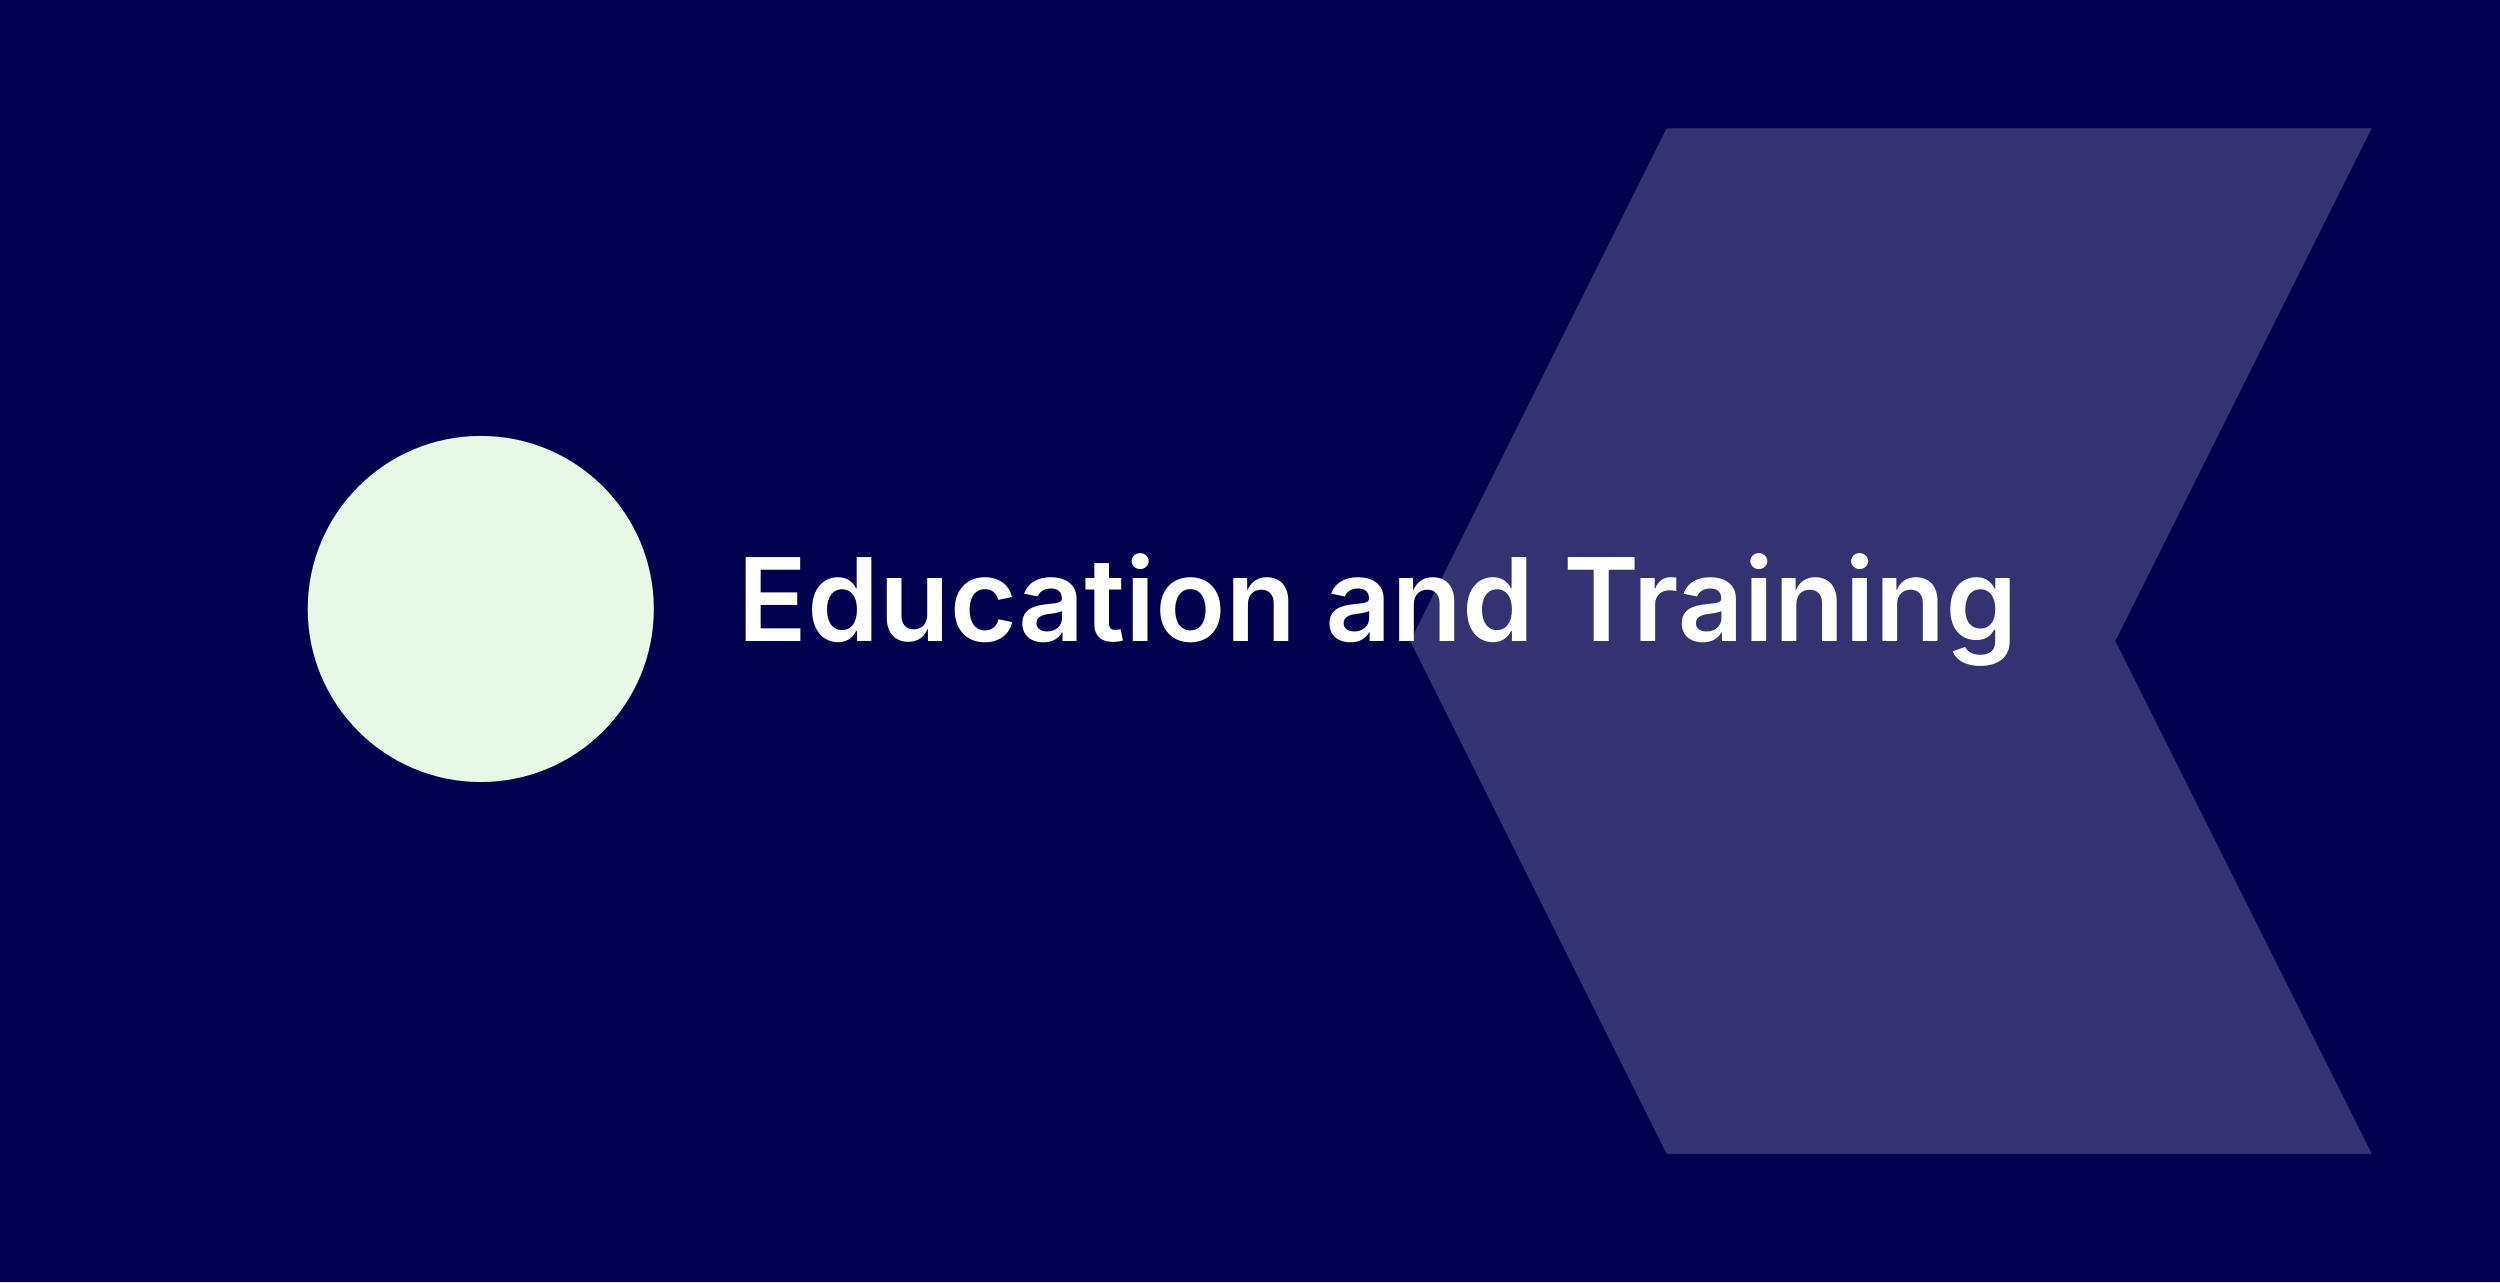
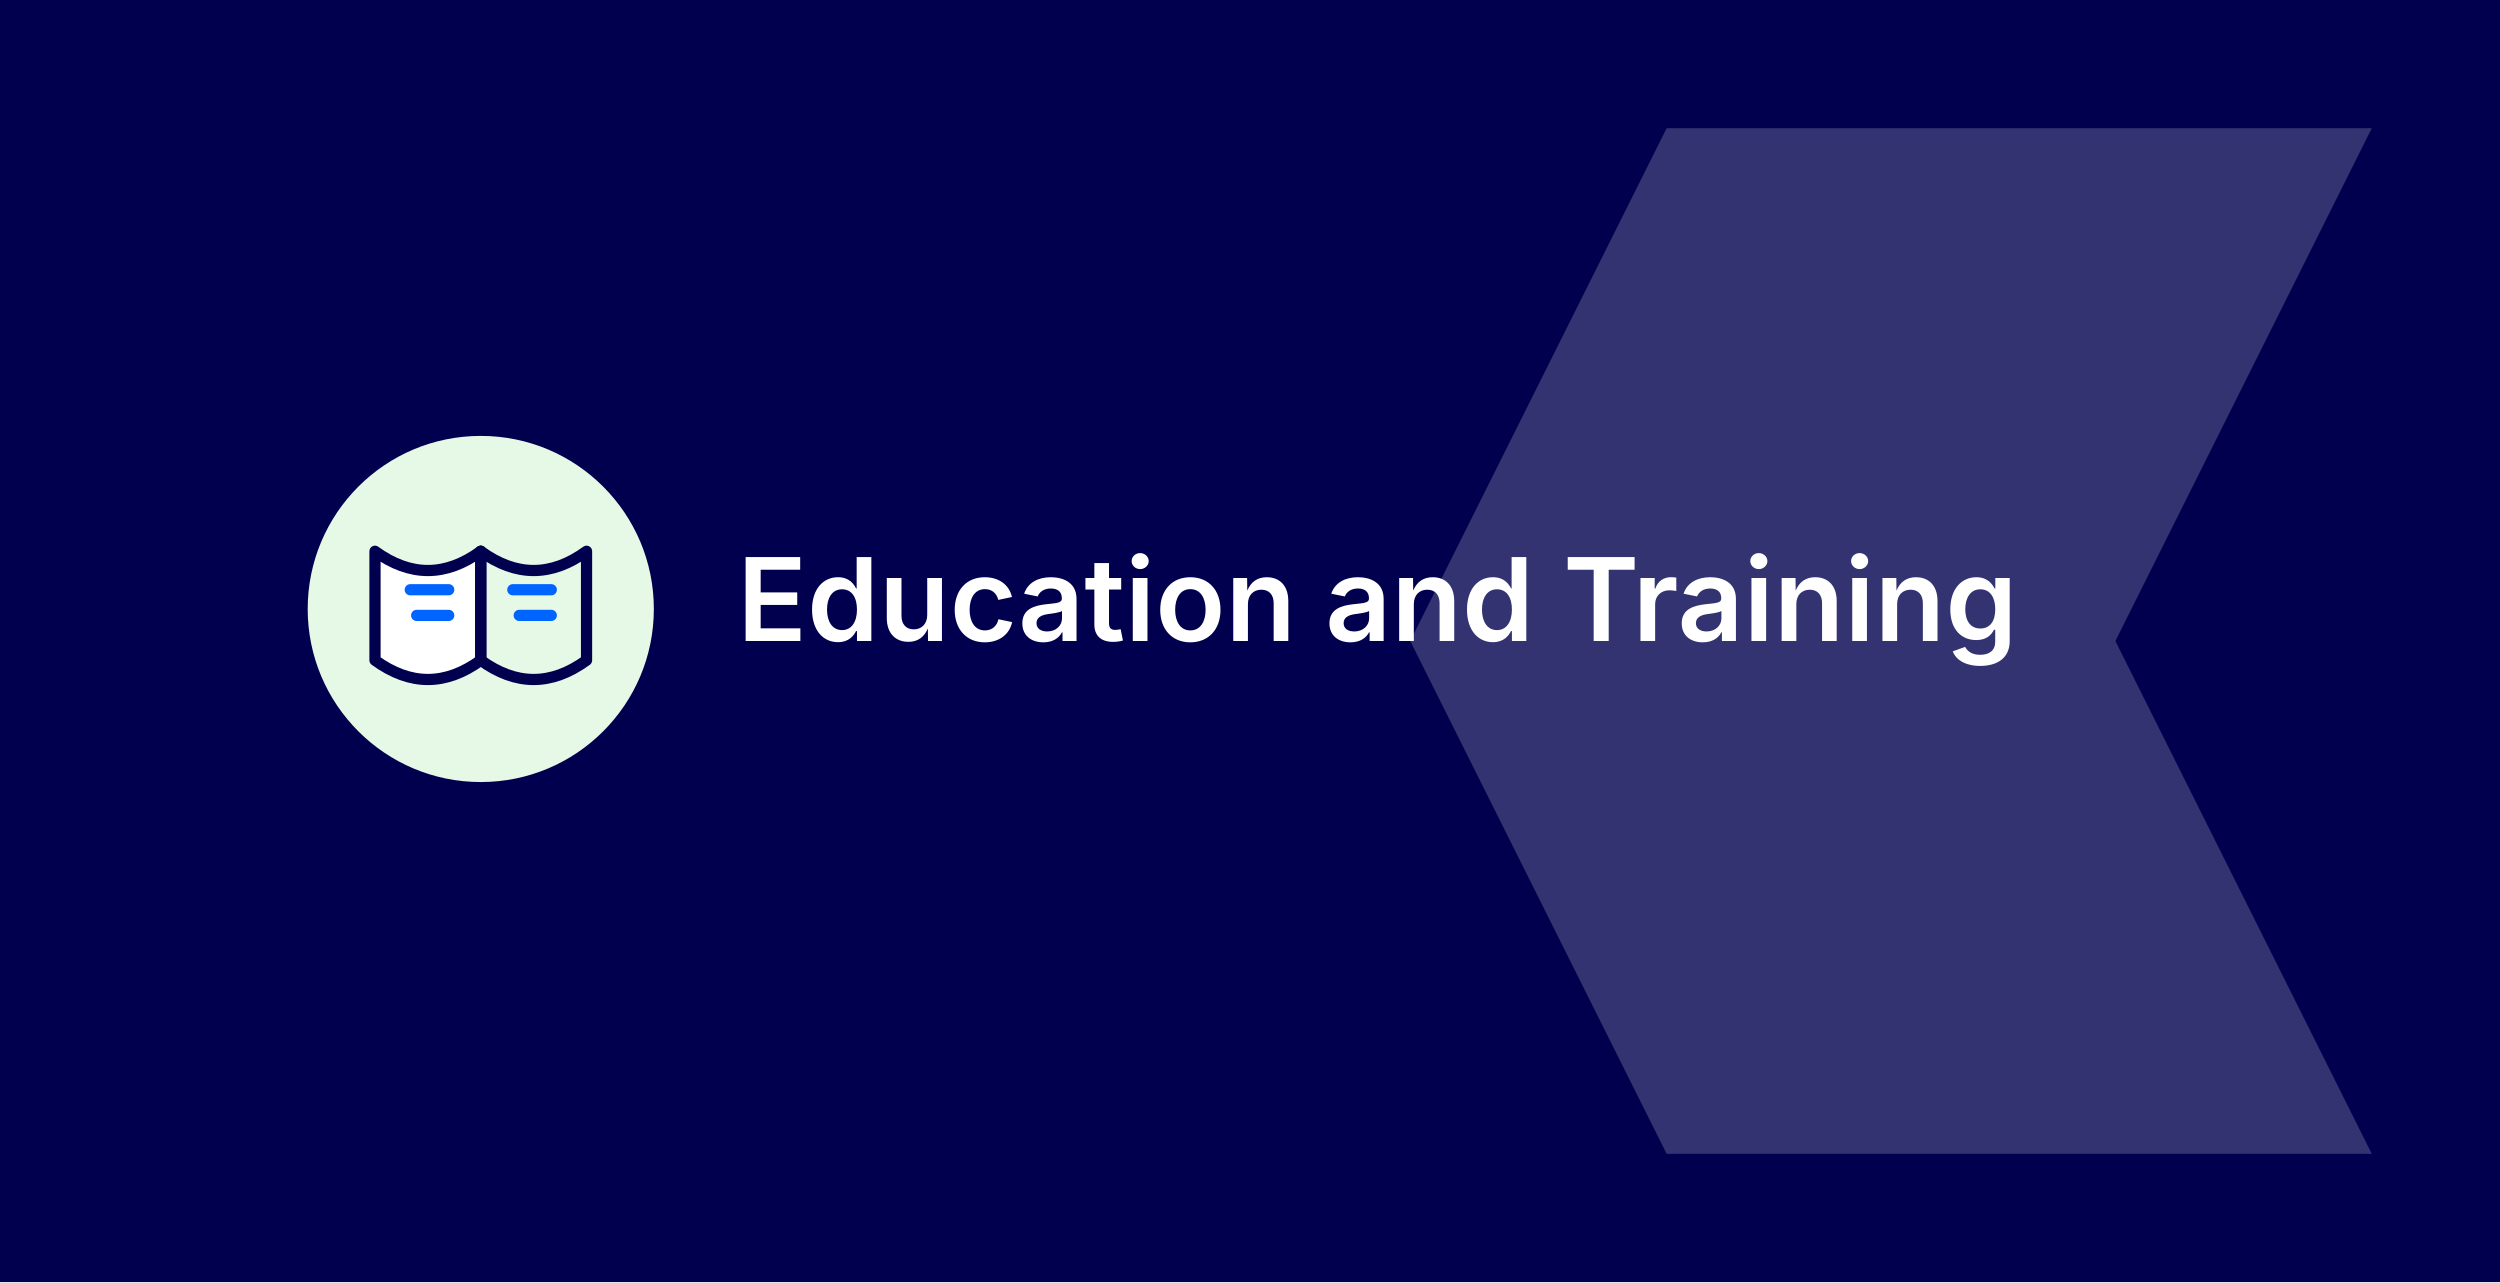
<svg xmlns="http://www.w3.org/2000/svg" viewBox="0 0 780 400">
  <rect width="780" height="400" fill="#00004E" />
  <path d="M520 40h220l-80 160 80 160H520L440 200z" fill="#333371" />
  <circle cx="150" cy="190" r="54" fill="#E6F8E6" />
+   <g transform="translate(150 192)" fill="none" stroke="#00004E" stroke-width="3.5" stroke-linejoin="round" stroke-linecap="round">
+     <path d="M0-20c-11 8-22 8-33 0v34c11 8 22 8 33 0V-20z" fill="#fff" />
+     <path d="M0-20c11 8 22 8 33 0v34c-11 8-22 8-33 0" />
+     <path d="M0-20v34" />
+     <path d="M-22-8h12M-20 0h10M10-8h12M12 0h10" stroke="#0064FF" />
+   </g>
  <text x="230" y="200" fill="#fff" font-family="Inter, sans-serif" font-size="36" font-weight="600">Education and Training</text>
</svg>
